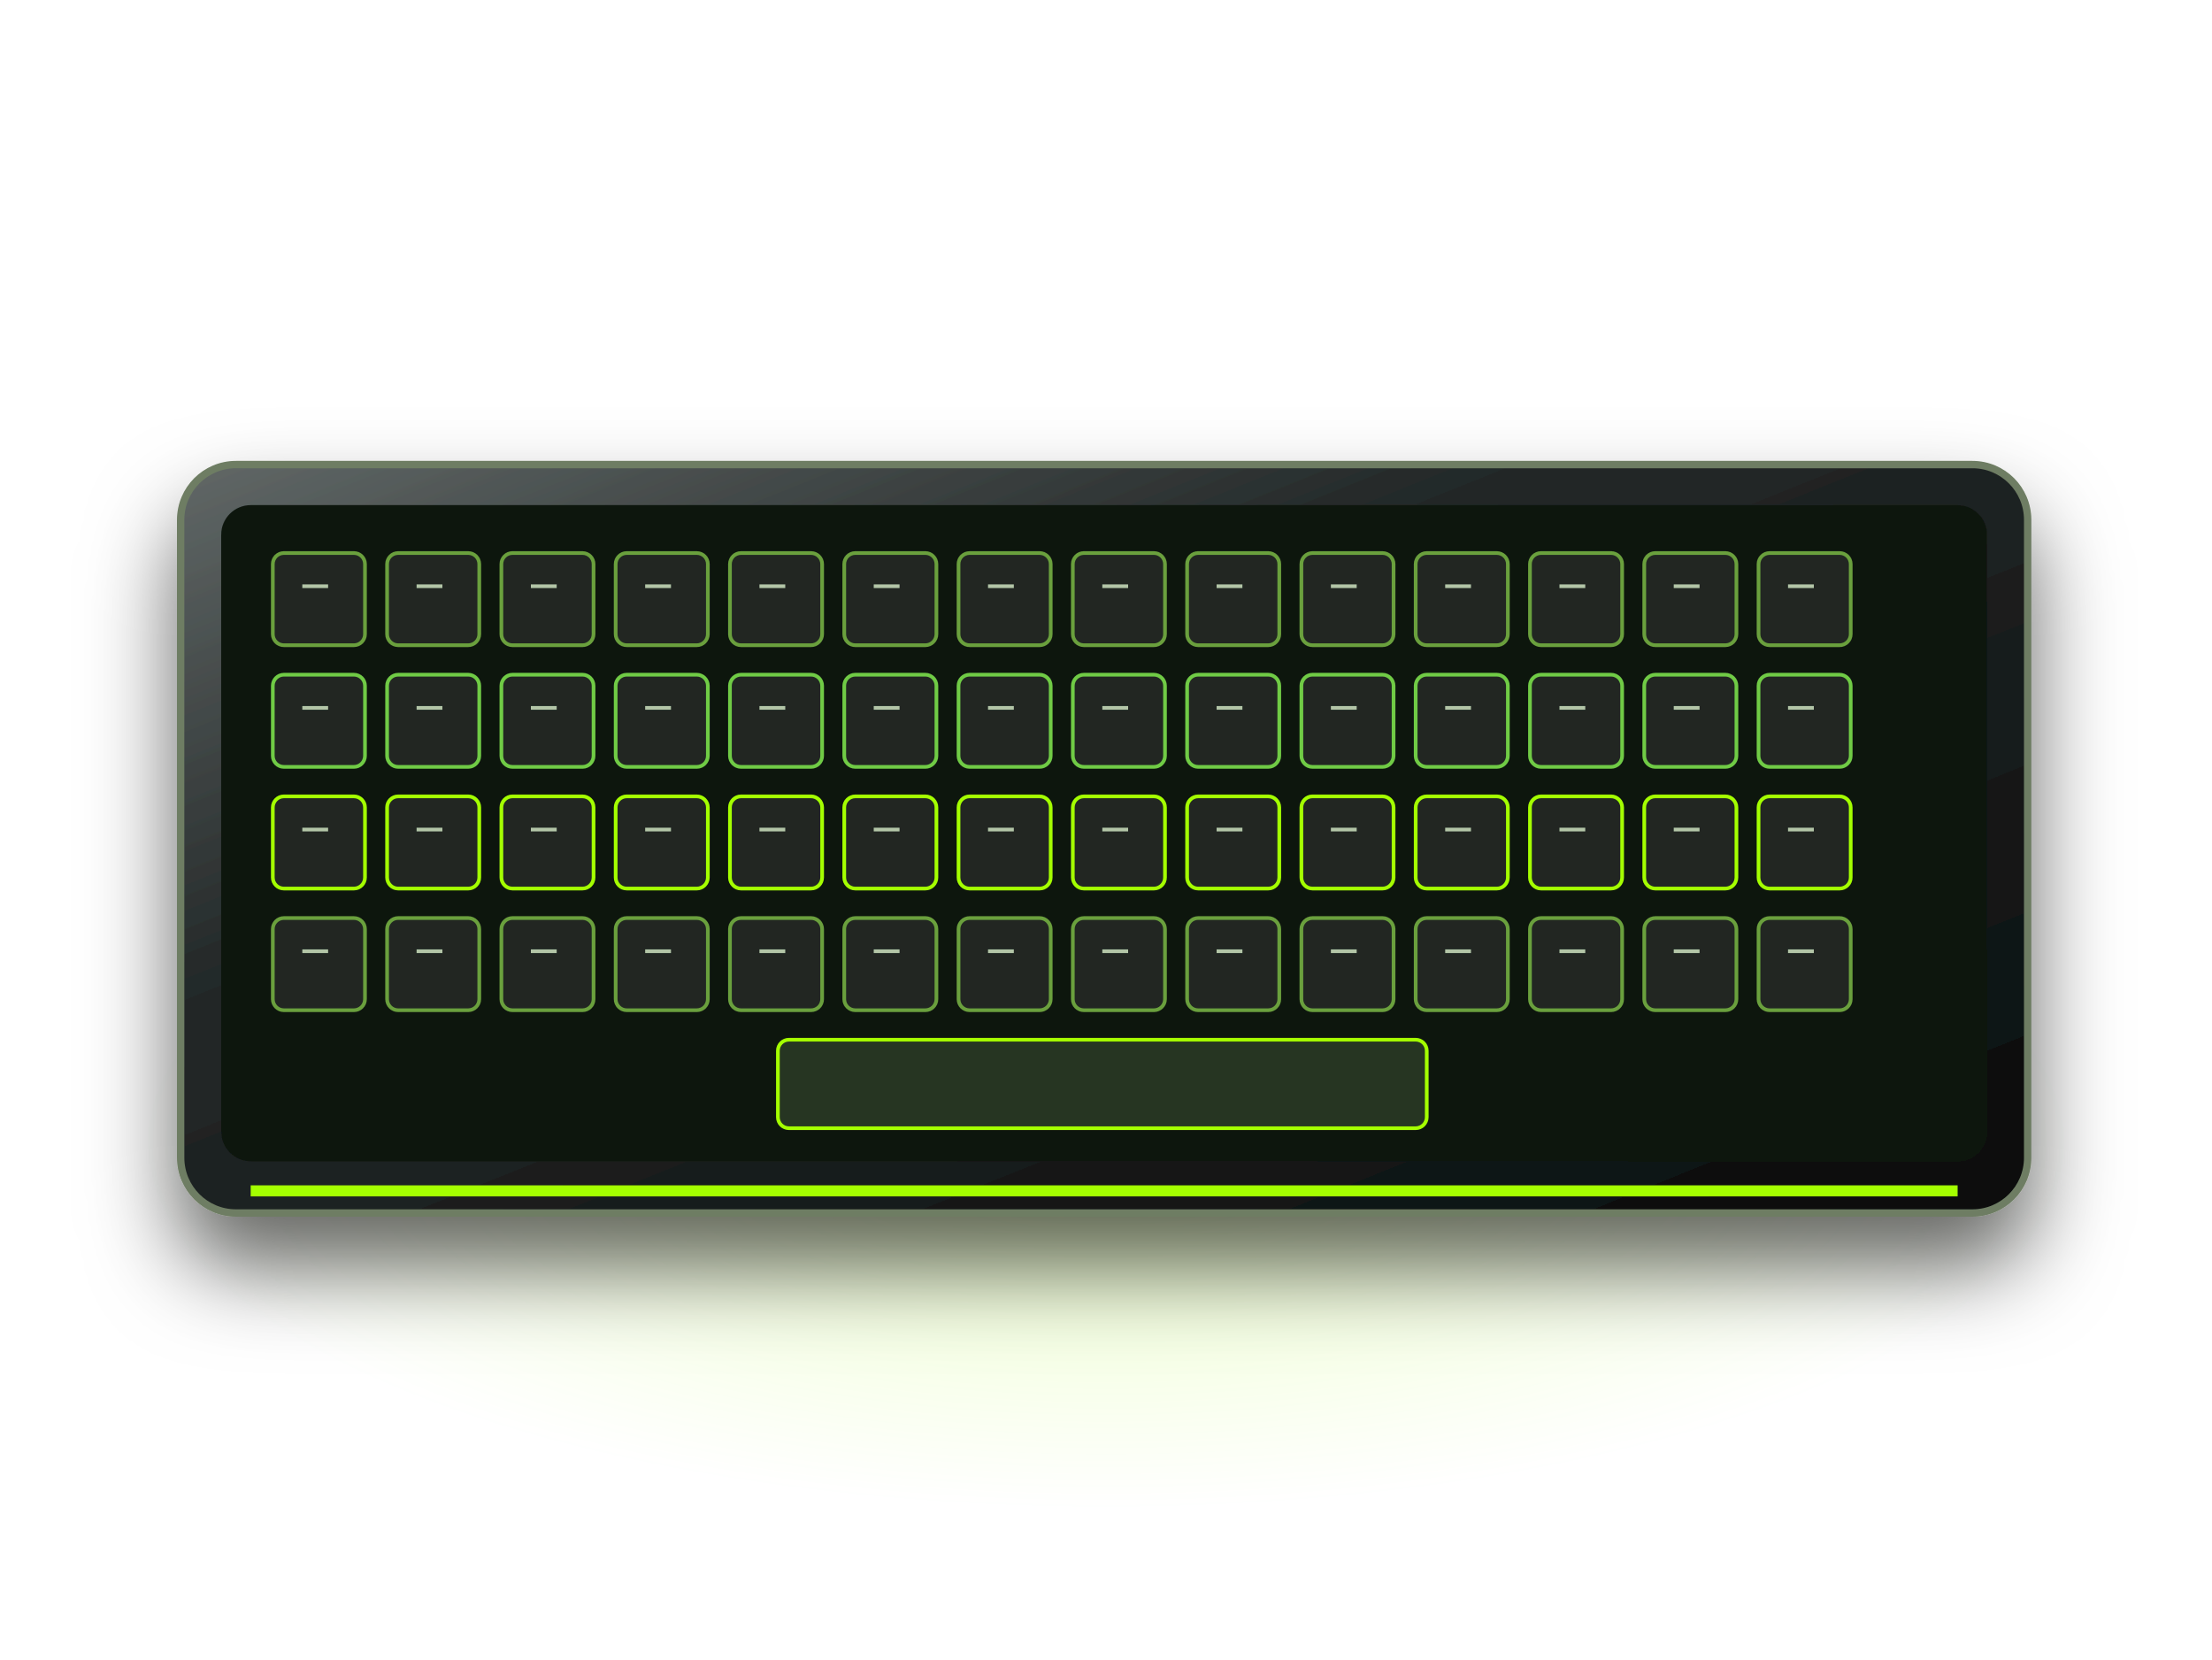
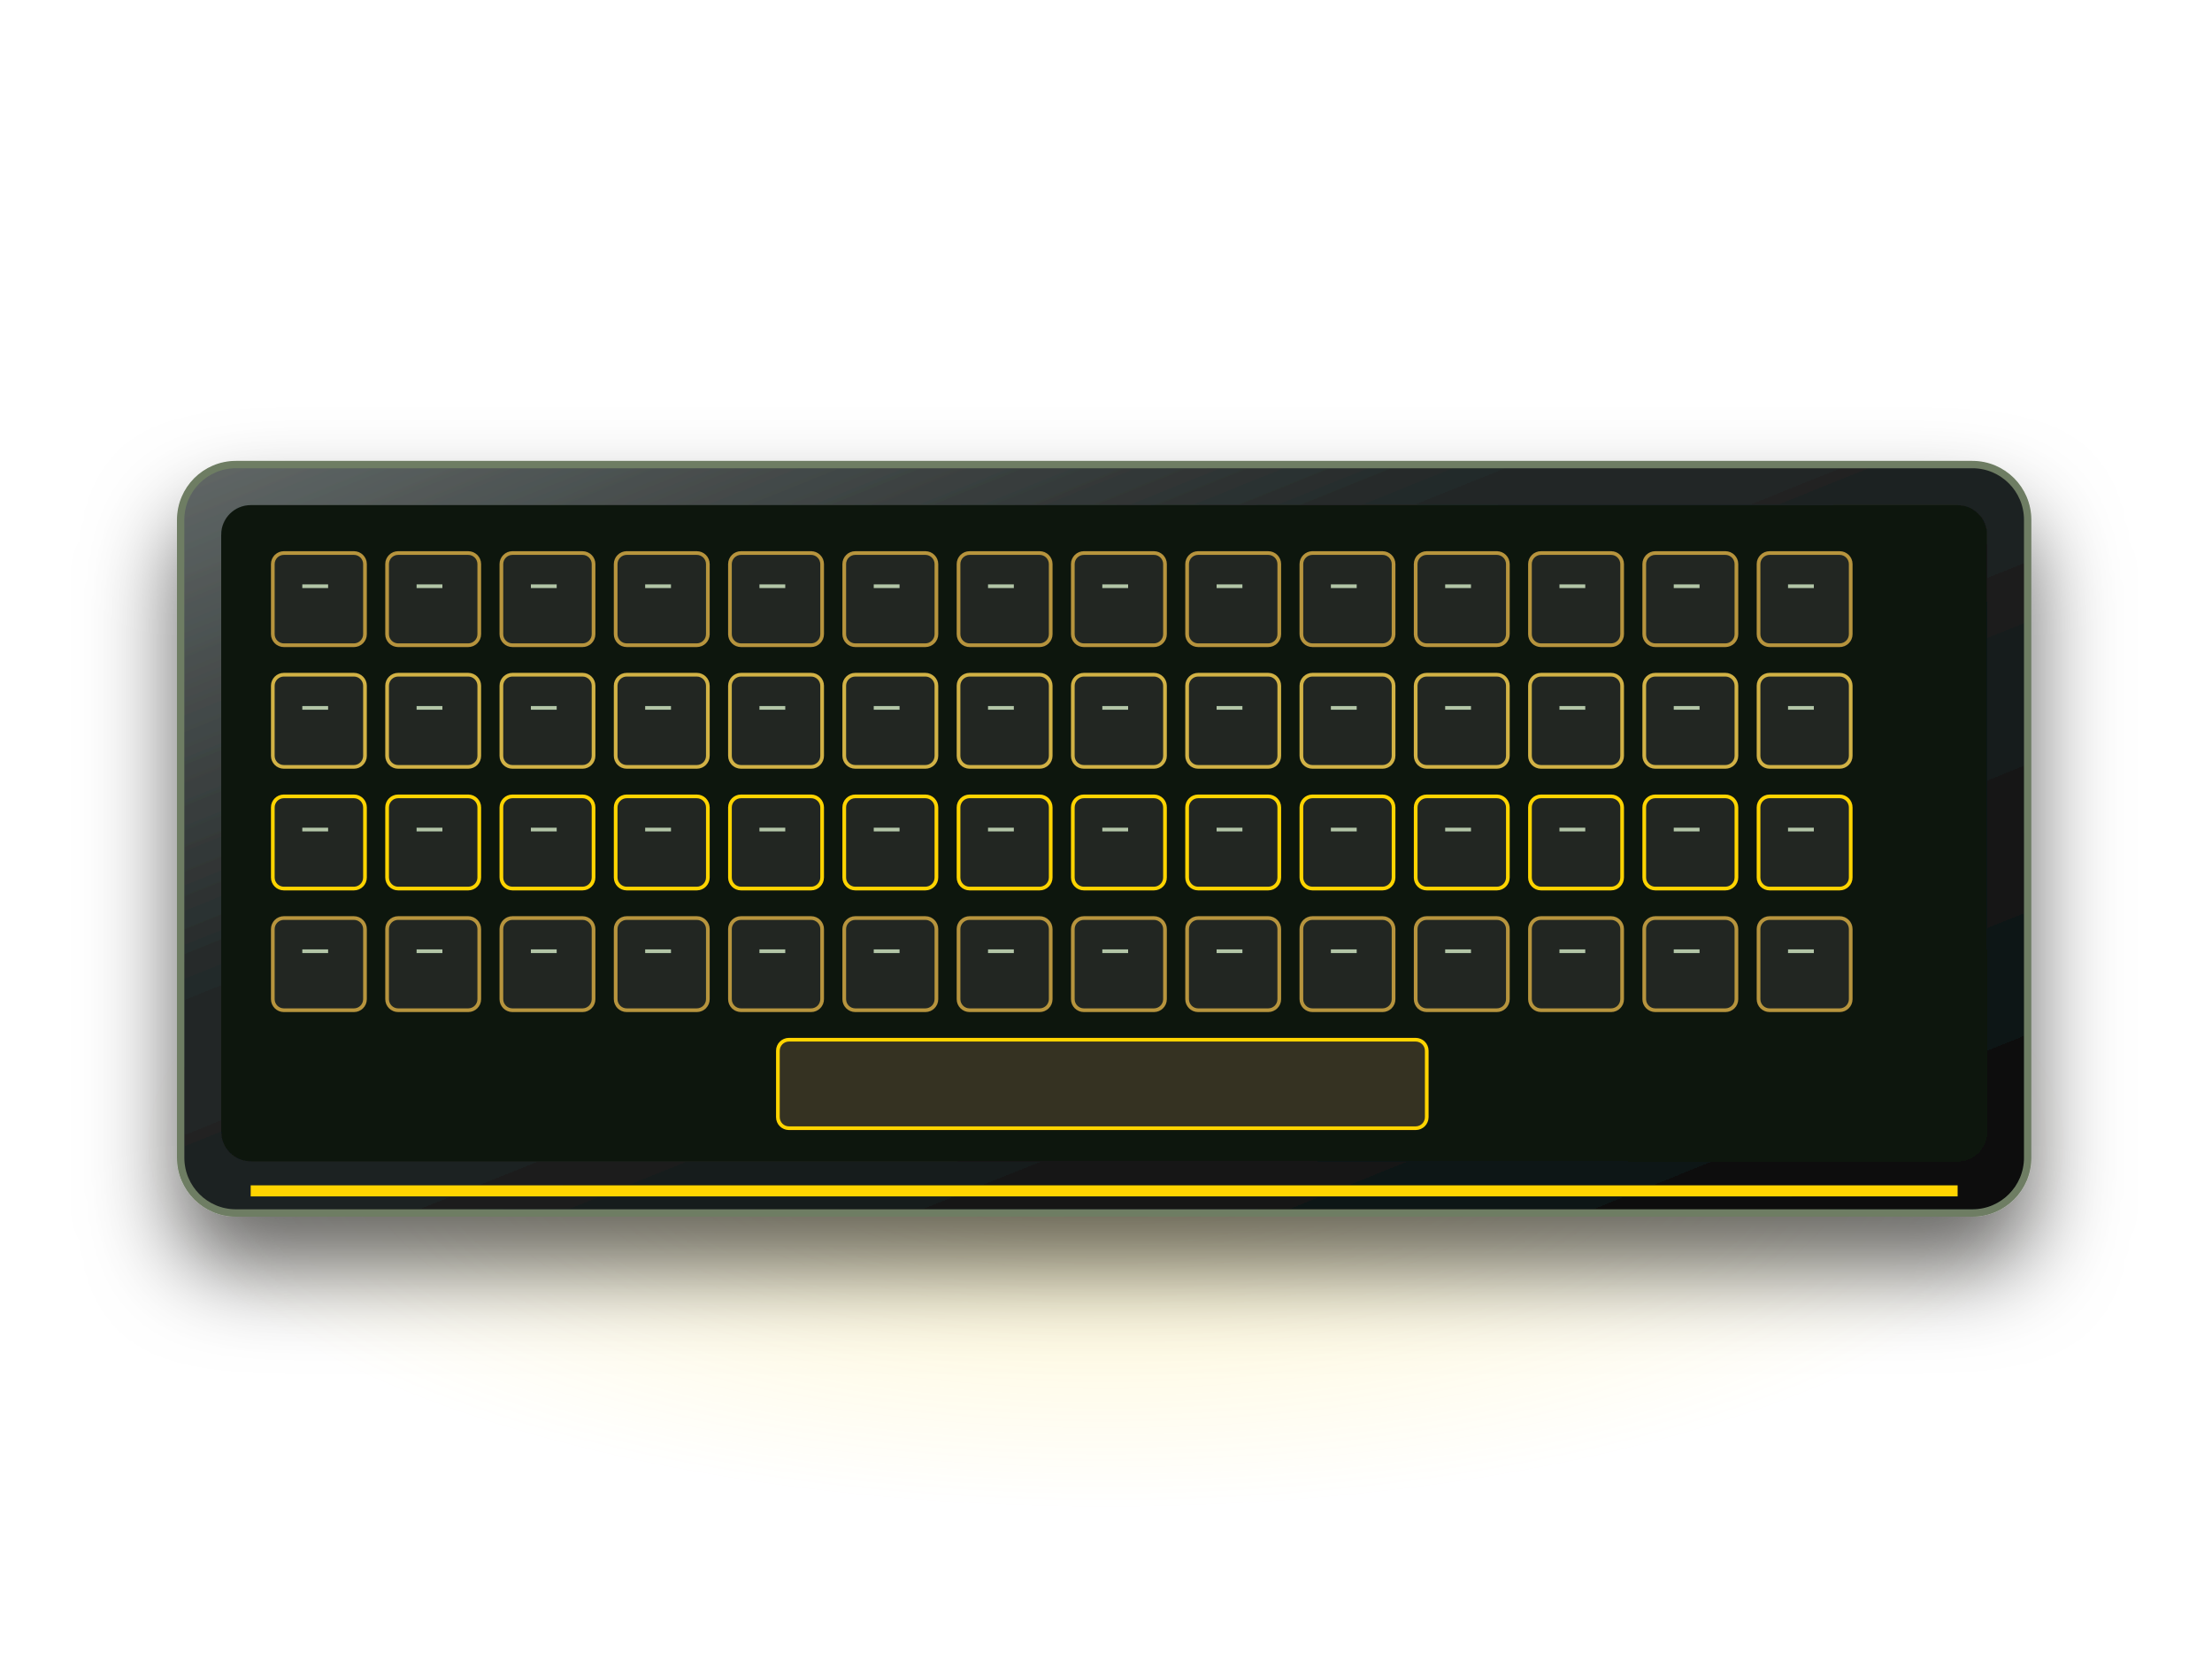
<svg xmlns="http://www.w3.org/2000/svg" viewBox="0 0 600 450">
  <defs>
    <linearGradient id="metal" x1="0" y1="0" x2="1" y2="1">
      <stop stop-color="#626968" />
      <stop offset=".35" stop-color="#242929" />
      <stop offset="1" stop-color="#090c0c" />
    </linearGradient>
    <linearGradient id="dark" x1="0" y1="0" x2="1" y2="1">
      <stop stop-color="#303734" />
      <stop offset="1" stop-color="#070b09" />
    </linearGradient>
    <linearGradient id="silver" x1="0" y1="0" x2="1" y2="1">
      <stop stop-color="#e6e9df" />
      <stop offset=".5" stop-color="#818a83" />
      <stop offset="1" stop-color="#c4cec2" />
    </linearGradient>
    <radialGradient id="glow">
-       <stop stop-color="#a4ff00" stop-opacity=".22" />
-       <stop offset="1" stop-color="#a4ff00" stop-opacity="0" />
+       <stop stop-color="#ffd400" stop-opacity=".22" />
+       <stop offset="1" stop-color="#ffd400" stop-opacity="0" />
    </radialGradient>
    <filter id="shadow" x="-50%" y="-50%" width="200%" height="200%">
      <feDropShadow dx="0" dy="14" stdDeviation="12" flood-color="#000" flood-opacity=".6" />
    </filter>
  </defs>
  <ellipse cx="300" cy="310" rx="260" ry="100" fill="url(#glow)" />
  <g filter="url(#shadow)">
    <rect x="49" y="126" width="501" height="203" rx="15" fill="url(#metal)" stroke="#6e7d64" stroke-width="2" />
    <rect x="60" y="137" width="479" height="178" rx="8" fill="#101811" />
-     <rect x="74" y="150" width="25" height="25" rx="3" fill="#202823" stroke="#6ba03c" stroke-width="1" />
+     <rect x="74" y="150" width="25" height="25" rx="3" fill="#202823" stroke="#b7943c" stroke-width="1" />
    <path d="M82 159h7" stroke="#b3c5a7" stroke-width="1" />
-     <rect x="105" y="150" width="25" height="25" rx="3" fill="#202823" stroke="#6ba03c" stroke-width="1" />
+     <rect x="105" y="150" width="25" height="25" rx="3" fill="#202823" stroke="#b7943c" stroke-width="1" />
    <path d="M113 159h7" stroke="#b3c5a7" stroke-width="1" />
-     <rect x="136" y="150" width="25" height="25" rx="3" fill="#202823" stroke="#6ba03c" stroke-width="1" />
+     <rect x="136" y="150" width="25" height="25" rx="3" fill="#202823" stroke="#b7943c" stroke-width="1" />
    <path d="M144 159h7" stroke="#b3c5a7" stroke-width="1" />
-     <rect x="167" y="150" width="25" height="25" rx="3" fill="#202823" stroke="#6ba03c" stroke-width="1" />
+     <rect x="167" y="150" width="25" height="25" rx="3" fill="#202823" stroke="#b7943c" stroke-width="1" />
    <path d="M175 159h7" stroke="#b3c5a7" stroke-width="1" />
-     <rect x="198" y="150" width="25" height="25" rx="3" fill="#202823" stroke="#6ba03c" stroke-width="1" />
+     <rect x="198" y="150" width="25" height="25" rx="3" fill="#202823" stroke="#b7943c" stroke-width="1" />
    <path d="M206 159h7" stroke="#b3c5a7" stroke-width="1" />
-     <rect x="229" y="150" width="25" height="25" rx="3" fill="#202823" stroke="#6ba03c" stroke-width="1" />
+     <rect x="229" y="150" width="25" height="25" rx="3" fill="#202823" stroke="#b7943c" stroke-width="1" />
    <path d="M237 159h7" stroke="#b3c5a7" stroke-width="1" />
-     <rect x="260" y="150" width="25" height="25" rx="3" fill="#202823" stroke="#6ba03c" stroke-width="1" />
+     <rect x="260" y="150" width="25" height="25" rx="3" fill="#202823" stroke="#b7943c" stroke-width="1" />
    <path d="M268 159h7" stroke="#b3c5a7" stroke-width="1" />
-     <rect x="291" y="150" width="25" height="25" rx="3" fill="#202823" stroke="#6ba03c" stroke-width="1" />
+     <rect x="291" y="150" width="25" height="25" rx="3" fill="#202823" stroke="#b7943c" stroke-width="1" />
    <path d="M299 159h7" stroke="#b3c5a7" stroke-width="1" />
-     <rect x="322" y="150" width="25" height="25" rx="3" fill="#202823" stroke="#6ba03c" stroke-width="1" />
+     <rect x="322" y="150" width="25" height="25" rx="3" fill="#202823" stroke="#b7943c" stroke-width="1" />
    <path d="M330 159h7" stroke="#b3c5a7" stroke-width="1" />
-     <rect x="353" y="150" width="25" height="25" rx="3" fill="#202823" stroke="#6ba03c" stroke-width="1" />
+     <rect x="353" y="150" width="25" height="25" rx="3" fill="#202823" stroke="#b7943c" stroke-width="1" />
    <path d="M361 159h7" stroke="#b3c5a7" stroke-width="1" />
-     <rect x="384" y="150" width="25" height="25" rx="3" fill="#202823" stroke="#6ba03c" stroke-width="1" />
+     <rect x="384" y="150" width="25" height="25" rx="3" fill="#202823" stroke="#b7943c" stroke-width="1" />
    <path d="M392 159h7" stroke="#b3c5a7" stroke-width="1" />
-     <rect x="415" y="150" width="25" height="25" rx="3" fill="#202823" stroke="#6ba03c" stroke-width="1" />
+     <rect x="415" y="150" width="25" height="25" rx="3" fill="#202823" stroke="#b7943c" stroke-width="1" />
    <path d="M423 159h7" stroke="#b3c5a7" stroke-width="1" />
-     <rect x="446" y="150" width="25" height="25" rx="3" fill="#202823" stroke="#6ba03c" stroke-width="1" />
+     <rect x="446" y="150" width="25" height="25" rx="3" fill="#202823" stroke="#b7943c" stroke-width="1" />
    <path d="M454 159h7" stroke="#b3c5a7" stroke-width="1" />
-     <rect x="477" y="150" width="25" height="25" rx="3" fill="#202823" stroke="#6ba03c" stroke-width="1" />
+     <rect x="477" y="150" width="25" height="25" rx="3" fill="#202823" stroke="#b7943c" stroke-width="1" />
    <path d="M485 159h7" stroke="#b3c5a7" stroke-width="1" />
-     <rect x="74" y="183" width="25" height="25" rx="3" fill="#202823" stroke="#70cb45" stroke-width="1" />
+     <rect x="74" y="183" width="25" height="25" rx="3" fill="#202823" stroke="#d2b245" stroke-width="1" />
    <path d="M82 192h7" stroke="#b3c5a7" stroke-width="1" />
-     <rect x="105" y="183" width="25" height="25" rx="3" fill="#202823" stroke="#70cb45" stroke-width="1" />
+     <rect x="105" y="183" width="25" height="25" rx="3" fill="#202823" stroke="#d2b245" stroke-width="1" />
    <path d="M113 192h7" stroke="#b3c5a7" stroke-width="1" />
-     <rect x="136" y="183" width="25" height="25" rx="3" fill="#202823" stroke="#70cb45" stroke-width="1" />
+     <rect x="136" y="183" width="25" height="25" rx="3" fill="#202823" stroke="#d2b245" stroke-width="1" />
    <path d="M144 192h7" stroke="#b3c5a7" stroke-width="1" />
-     <rect x="167" y="183" width="25" height="25" rx="3" fill="#202823" stroke="#70cb45" stroke-width="1" />
+     <rect x="167" y="183" width="25" height="25" rx="3" fill="#202823" stroke="#d2b245" stroke-width="1" />
    <path d="M175 192h7" stroke="#b3c5a7" stroke-width="1" />
-     <rect x="198" y="183" width="25" height="25" rx="3" fill="#202823" stroke="#70cb45" stroke-width="1" />
+     <rect x="198" y="183" width="25" height="25" rx="3" fill="#202823" stroke="#d2b245" stroke-width="1" />
    <path d="M206 192h7" stroke="#b3c5a7" stroke-width="1" />
-     <rect x="229" y="183" width="25" height="25" rx="3" fill="#202823" stroke="#70cb45" stroke-width="1" />
+     <rect x="229" y="183" width="25" height="25" rx="3" fill="#202823" stroke="#d2b245" stroke-width="1" />
    <path d="M237 192h7" stroke="#b3c5a7" stroke-width="1" />
-     <rect x="260" y="183" width="25" height="25" rx="3" fill="#202823" stroke="#70cb45" stroke-width="1" />
+     <rect x="260" y="183" width="25" height="25" rx="3" fill="#202823" stroke="#d2b245" stroke-width="1" />
    <path d="M268 192h7" stroke="#b3c5a7" stroke-width="1" />
-     <rect x="291" y="183" width="25" height="25" rx="3" fill="#202823" stroke="#70cb45" stroke-width="1" />
+     <rect x="291" y="183" width="25" height="25" rx="3" fill="#202823" stroke="#d2b245" stroke-width="1" />
    <path d="M299 192h7" stroke="#b3c5a7" stroke-width="1" />
-     <rect x="322" y="183" width="25" height="25" rx="3" fill="#202823" stroke="#70cb45" stroke-width="1" />
+     <rect x="322" y="183" width="25" height="25" rx="3" fill="#202823" stroke="#d2b245" stroke-width="1" />
    <path d="M330 192h7" stroke="#b3c5a7" stroke-width="1" />
-     <rect x="353" y="183" width="25" height="25" rx="3" fill="#202823" stroke="#70cb45" stroke-width="1" />
+     <rect x="353" y="183" width="25" height="25" rx="3" fill="#202823" stroke="#d2b245" stroke-width="1" />
    <path d="M361 192h7" stroke="#b3c5a7" stroke-width="1" />
-     <rect x="384" y="183" width="25" height="25" rx="3" fill="#202823" stroke="#70cb45" stroke-width="1" />
+     <rect x="384" y="183" width="25" height="25" rx="3" fill="#202823" stroke="#d2b245" stroke-width="1" />
    <path d="M392 192h7" stroke="#b3c5a7" stroke-width="1" />
-     <rect x="415" y="183" width="25" height="25" rx="3" fill="#202823" stroke="#70cb45" stroke-width="1" />
+     <rect x="415" y="183" width="25" height="25" rx="3" fill="#202823" stroke="#d2b245" stroke-width="1" />
    <path d="M423 192h7" stroke="#b3c5a7" stroke-width="1" />
-     <rect x="446" y="183" width="25" height="25" rx="3" fill="#202823" stroke="#70cb45" stroke-width="1" />
+     <rect x="446" y="183" width="25" height="25" rx="3" fill="#202823" stroke="#d2b245" stroke-width="1" />
    <path d="M454 192h7" stroke="#b3c5a7" stroke-width="1" />
-     <rect x="477" y="183" width="25" height="25" rx="3" fill="#202823" stroke="#70cb45" stroke-width="1" />
+     <rect x="477" y="183" width="25" height="25" rx="3" fill="#202823" stroke="#d2b245" stroke-width="1" />
    <path d="M485 192h7" stroke="#b3c5a7" stroke-width="1" />
-     <rect x="74" y="216" width="25" height="25" rx="3" fill="#202823" stroke="#a4ff00" stroke-width="1" />
+     <rect x="74" y="216" width="25" height="25" rx="3" fill="#202823" stroke="#ffd400" stroke-width="1" />
    <path d="M82 225h7" stroke="#b3c5a7" stroke-width="1" />
-     <rect x="105" y="216" width="25" height="25" rx="3" fill="#202823" stroke="#a4ff00" stroke-width="1" />
+     <rect x="105" y="216" width="25" height="25" rx="3" fill="#202823" stroke="#ffd400" stroke-width="1" />
    <path d="M113 225h7" stroke="#b3c5a7" stroke-width="1" />
-     <rect x="136" y="216" width="25" height="25" rx="3" fill="#202823" stroke="#a4ff00" stroke-width="1" />
+     <rect x="136" y="216" width="25" height="25" rx="3" fill="#202823" stroke="#ffd400" stroke-width="1" />
    <path d="M144 225h7" stroke="#b3c5a7" stroke-width="1" />
-     <rect x="167" y="216" width="25" height="25" rx="3" fill="#202823" stroke="#a4ff00" stroke-width="1" />
+     <rect x="167" y="216" width="25" height="25" rx="3" fill="#202823" stroke="#ffd400" stroke-width="1" />
    <path d="M175 225h7" stroke="#b3c5a7" stroke-width="1" />
-     <rect x="198" y="216" width="25" height="25" rx="3" fill="#202823" stroke="#a4ff00" stroke-width="1" />
+     <rect x="198" y="216" width="25" height="25" rx="3" fill="#202823" stroke="#ffd400" stroke-width="1" />
    <path d="M206 225h7" stroke="#b3c5a7" stroke-width="1" />
-     <rect x="229" y="216" width="25" height="25" rx="3" fill="#202823" stroke="#a4ff00" stroke-width="1" />
+     <rect x="229" y="216" width="25" height="25" rx="3" fill="#202823" stroke="#ffd400" stroke-width="1" />
    <path d="M237 225h7" stroke="#b3c5a7" stroke-width="1" />
-     <rect x="260" y="216" width="25" height="25" rx="3" fill="#202823" stroke="#a4ff00" stroke-width="1" />
+     <rect x="260" y="216" width="25" height="25" rx="3" fill="#202823" stroke="#ffd400" stroke-width="1" />
    <path d="M268 225h7" stroke="#b3c5a7" stroke-width="1" />
-     <rect x="291" y="216" width="25" height="25" rx="3" fill="#202823" stroke="#a4ff00" stroke-width="1" />
+     <rect x="291" y="216" width="25" height="25" rx="3" fill="#202823" stroke="#ffd400" stroke-width="1" />
    <path d="M299 225h7" stroke="#b3c5a7" stroke-width="1" />
-     <rect x="322" y="216" width="25" height="25" rx="3" fill="#202823" stroke="#a4ff00" stroke-width="1" />
+     <rect x="322" y="216" width="25" height="25" rx="3" fill="#202823" stroke="#ffd400" stroke-width="1" />
    <path d="M330 225h7" stroke="#b3c5a7" stroke-width="1" />
-     <rect x="353" y="216" width="25" height="25" rx="3" fill="#202823" stroke="#a4ff00" stroke-width="1" />
+     <rect x="353" y="216" width="25" height="25" rx="3" fill="#202823" stroke="#ffd400" stroke-width="1" />
    <path d="M361 225h7" stroke="#b3c5a7" stroke-width="1" />
-     <rect x="384" y="216" width="25" height="25" rx="3" fill="#202823" stroke="#a4ff00" stroke-width="1" />
+     <rect x="384" y="216" width="25" height="25" rx="3" fill="#202823" stroke="#ffd400" stroke-width="1" />
    <path d="M392 225h7" stroke="#b3c5a7" stroke-width="1" />
-     <rect x="415" y="216" width="25" height="25" rx="3" fill="#202823" stroke="#a4ff00" stroke-width="1" />
+     <rect x="415" y="216" width="25" height="25" rx="3" fill="#202823" stroke="#ffd400" stroke-width="1" />
    <path d="M423 225h7" stroke="#b3c5a7" stroke-width="1" />
-     <rect x="446" y="216" width="25" height="25" rx="3" fill="#202823" stroke="#a4ff00" stroke-width="1" />
+     <rect x="446" y="216" width="25" height="25" rx="3" fill="#202823" stroke="#ffd400" stroke-width="1" />
    <path d="M454 225h7" stroke="#b3c5a7" stroke-width="1" />
-     <rect x="477" y="216" width="25" height="25" rx="3" fill="#202823" stroke="#a4ff00" stroke-width="1" />
+     <rect x="477" y="216" width="25" height="25" rx="3" fill="#202823" stroke="#ffd400" stroke-width="1" />
    <path d="M485 225h7" stroke="#b3c5a7" stroke-width="1" />
-     <rect x="74" y="249" width="25" height="25" rx="3" fill="#202823" stroke="#6ba03c" stroke-width="1" />
+     <rect x="74" y="249" width="25" height="25" rx="3" fill="#202823" stroke="#b7943c" stroke-width="1" />
    <path d="M82 258h7" stroke="#b3c5a7" stroke-width="1" />
-     <rect x="105" y="249" width="25" height="25" rx="3" fill="#202823" stroke="#6ba03c" stroke-width="1" />
+     <rect x="105" y="249" width="25" height="25" rx="3" fill="#202823" stroke="#b7943c" stroke-width="1" />
    <path d="M113 258h7" stroke="#b3c5a7" stroke-width="1" />
-     <rect x="136" y="249" width="25" height="25" rx="3" fill="#202823" stroke="#6ba03c" stroke-width="1" />
+     <rect x="136" y="249" width="25" height="25" rx="3" fill="#202823" stroke="#b7943c" stroke-width="1" />
    <path d="M144 258h7" stroke="#b3c5a7" stroke-width="1" />
-     <rect x="167" y="249" width="25" height="25" rx="3" fill="#202823" stroke="#6ba03c" stroke-width="1" />
+     <rect x="167" y="249" width="25" height="25" rx="3" fill="#202823" stroke="#b7943c" stroke-width="1" />
    <path d="M175 258h7" stroke="#b3c5a7" stroke-width="1" />
-     <rect x="198" y="249" width="25" height="25" rx="3" fill="#202823" stroke="#6ba03c" stroke-width="1" />
+     <rect x="198" y="249" width="25" height="25" rx="3" fill="#202823" stroke="#b7943c" stroke-width="1" />
    <path d="M206 258h7" stroke="#b3c5a7" stroke-width="1" />
-     <rect x="229" y="249" width="25" height="25" rx="3" fill="#202823" stroke="#6ba03c" stroke-width="1" />
+     <rect x="229" y="249" width="25" height="25" rx="3" fill="#202823" stroke="#b7943c" stroke-width="1" />
    <path d="M237 258h7" stroke="#b3c5a7" stroke-width="1" />
-     <rect x="260" y="249" width="25" height="25" rx="3" fill="#202823" stroke="#6ba03c" stroke-width="1" />
+     <rect x="260" y="249" width="25" height="25" rx="3" fill="#202823" stroke="#b7943c" stroke-width="1" />
    <path d="M268 258h7" stroke="#b3c5a7" stroke-width="1" />
-     <rect x="291" y="249" width="25" height="25" rx="3" fill="#202823" stroke="#6ba03c" stroke-width="1" />
+     <rect x="291" y="249" width="25" height="25" rx="3" fill="#202823" stroke="#b7943c" stroke-width="1" />
    <path d="M299 258h7" stroke="#b3c5a7" stroke-width="1" />
-     <rect x="322" y="249" width="25" height="25" rx="3" fill="#202823" stroke="#6ba03c" stroke-width="1" />
+     <rect x="322" y="249" width="25" height="25" rx="3" fill="#202823" stroke="#b7943c" stroke-width="1" />
    <path d="M330 258h7" stroke="#b3c5a7" stroke-width="1" />
-     <rect x="353" y="249" width="25" height="25" rx="3" fill="#202823" stroke="#6ba03c" stroke-width="1" />
+     <rect x="353" y="249" width="25" height="25" rx="3" fill="#202823" stroke="#b7943c" stroke-width="1" />
    <path d="M361 258h7" stroke="#b3c5a7" stroke-width="1" />
-     <rect x="384" y="249" width="25" height="25" rx="3" fill="#202823" stroke="#6ba03c" stroke-width="1" />
+     <rect x="384" y="249" width="25" height="25" rx="3" fill="#202823" stroke="#b7943c" stroke-width="1" />
    <path d="M392 258h7" stroke="#b3c5a7" stroke-width="1" />
-     <rect x="415" y="249" width="25" height="25" rx="3" fill="#202823" stroke="#6ba03c" stroke-width="1" />
+     <rect x="415" y="249" width="25" height="25" rx="3" fill="#202823" stroke="#b7943c" stroke-width="1" />
    <path d="M423 258h7" stroke="#b3c5a7" stroke-width="1" />
-     <rect x="446" y="249" width="25" height="25" rx="3" fill="#202823" stroke="#6ba03c" stroke-width="1" />
+     <rect x="446" y="249" width="25" height="25" rx="3" fill="#202823" stroke="#b7943c" stroke-width="1" />
    <path d="M454 258h7" stroke="#b3c5a7" stroke-width="1" />
-     <rect x="477" y="249" width="25" height="25" rx="3" fill="#202823" stroke="#6ba03c" stroke-width="1" />
+     <rect x="477" y="249" width="25" height="25" rx="3" fill="#202823" stroke="#b7943c" stroke-width="1" />
    <path d="M485 258h7" stroke="#b3c5a7" stroke-width="1" />
-     <rect x="211" y="282" width="176" height="24" rx="3" fill="#253520" stroke="#a4ff00" />
-     <path d="M68 323h463" stroke="#a4ff00" stroke-width="3" />
+     <rect x="211" y="282" width="176" height="24" rx="3" fill="#353020" stroke="#ffd400" />
+     <path d="M68 323h463" stroke="#ffd400" stroke-width="3" />
  </g>
</svg>
